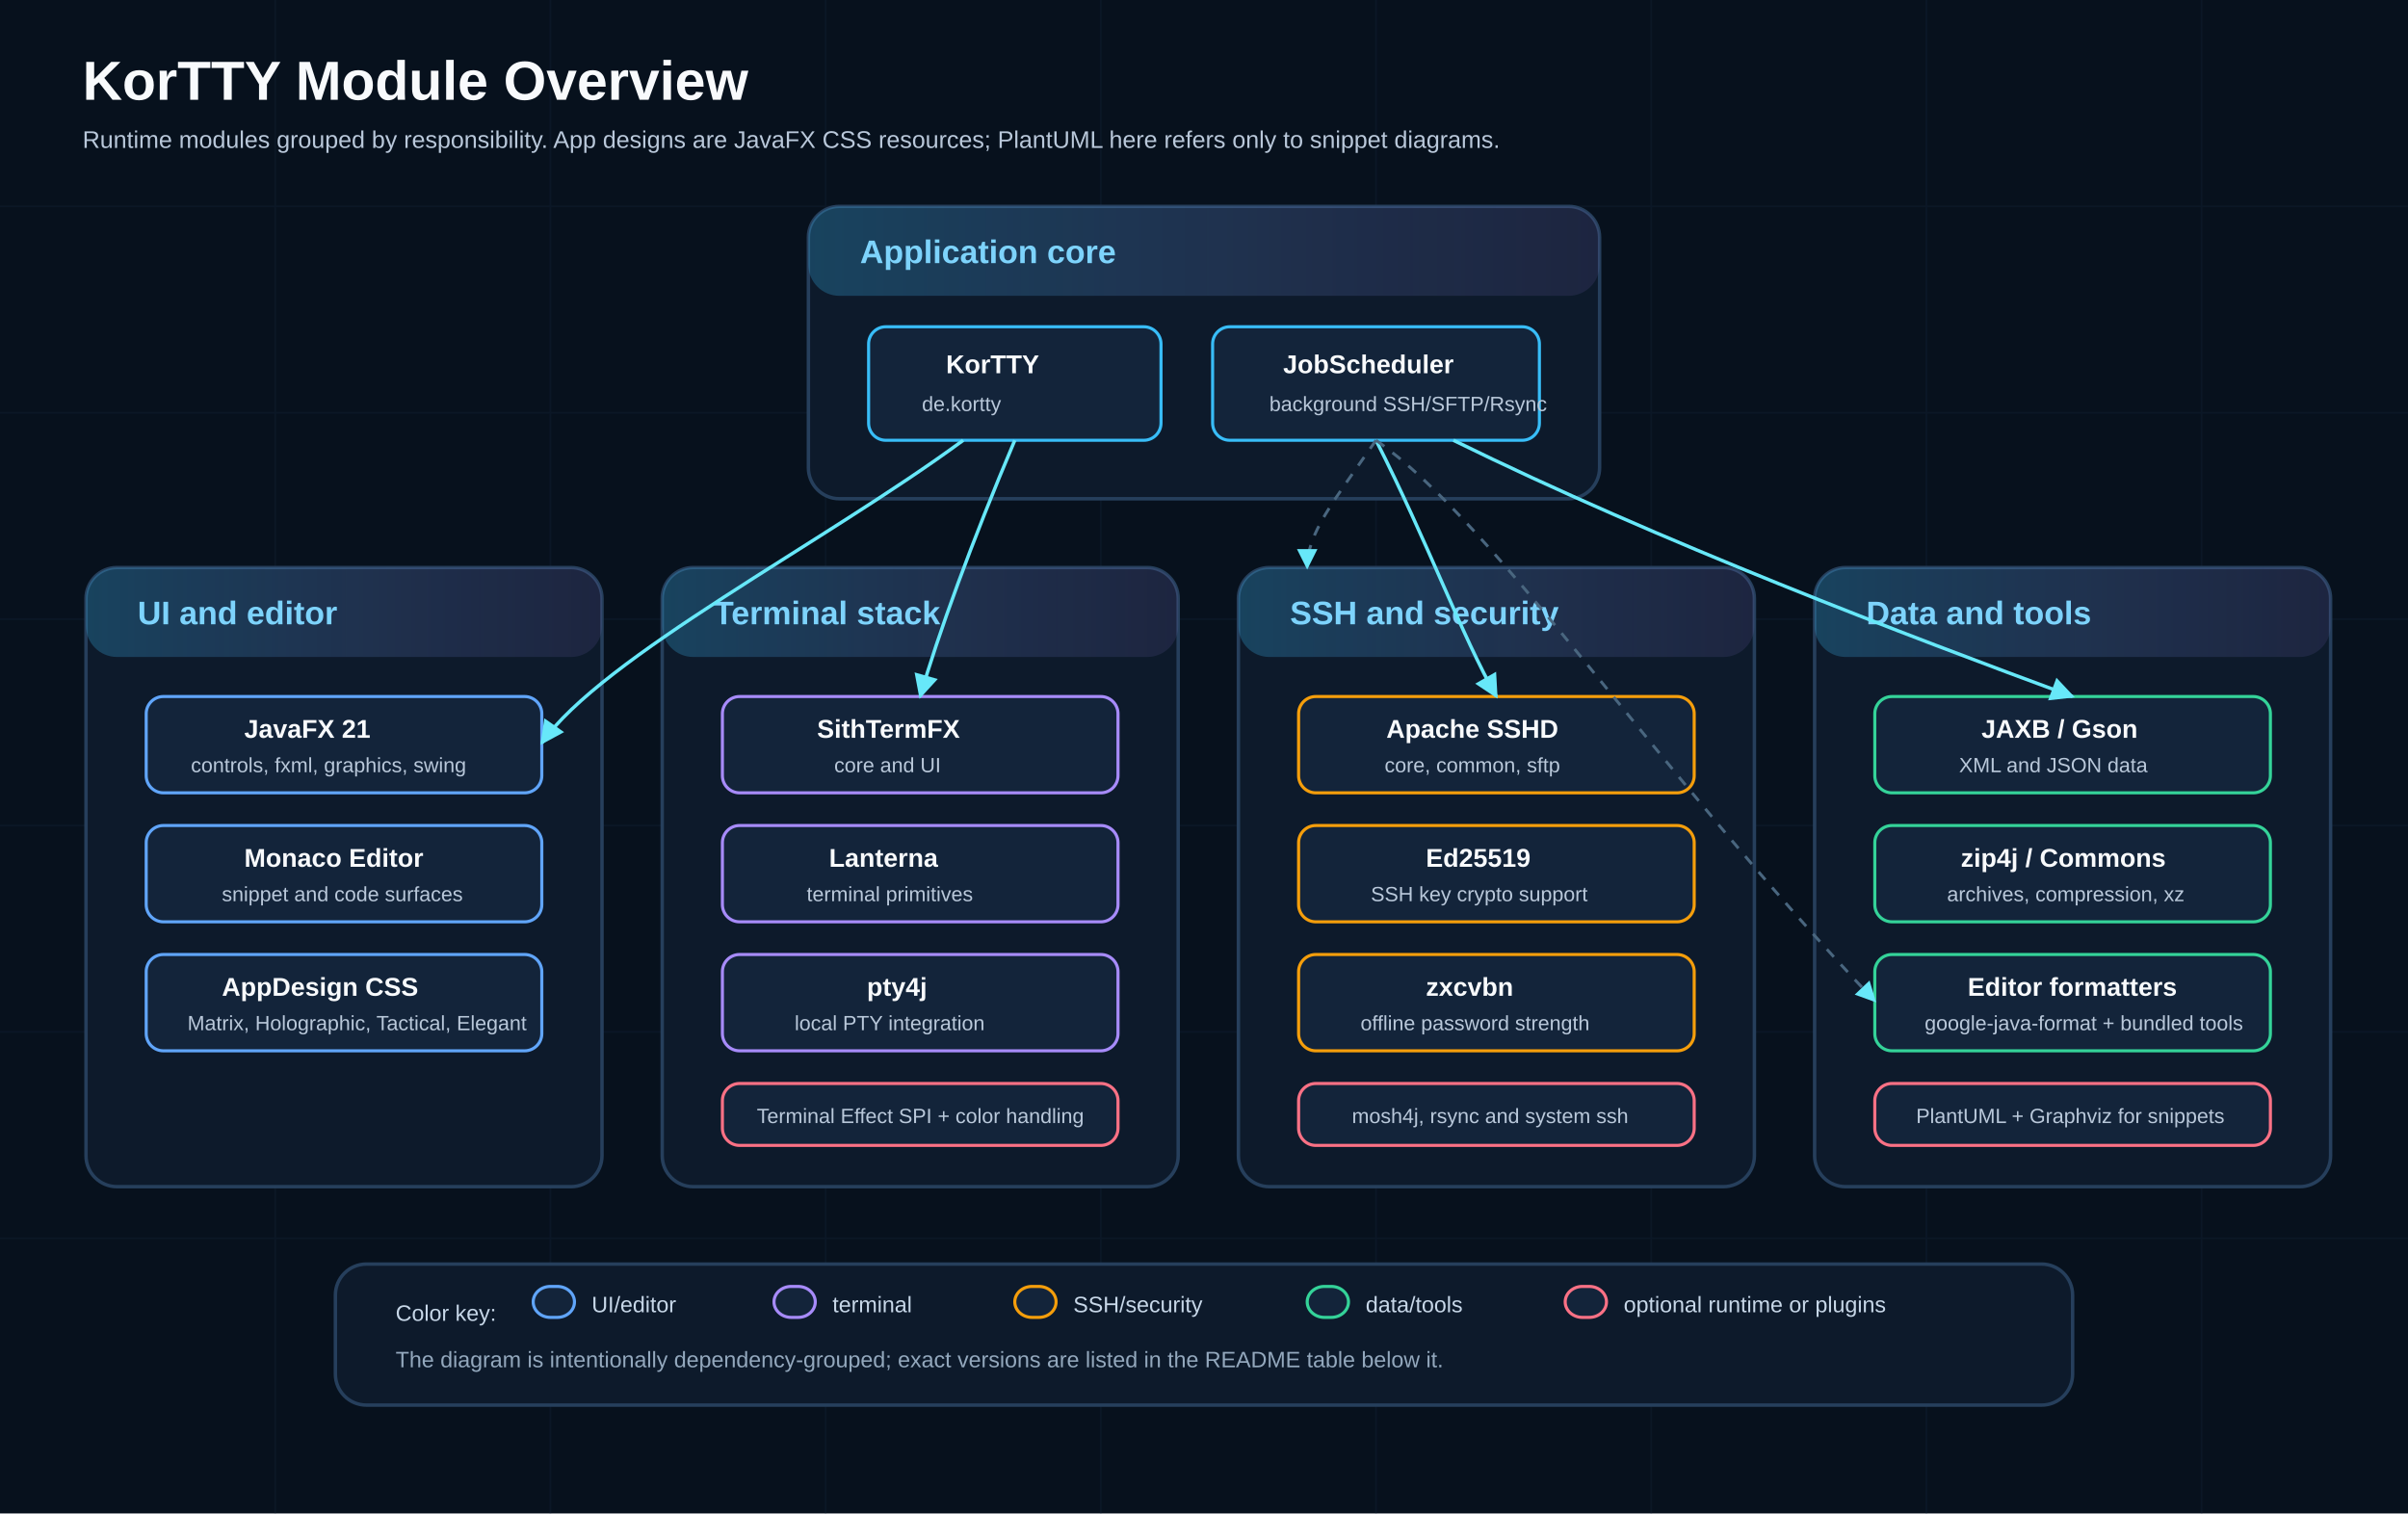
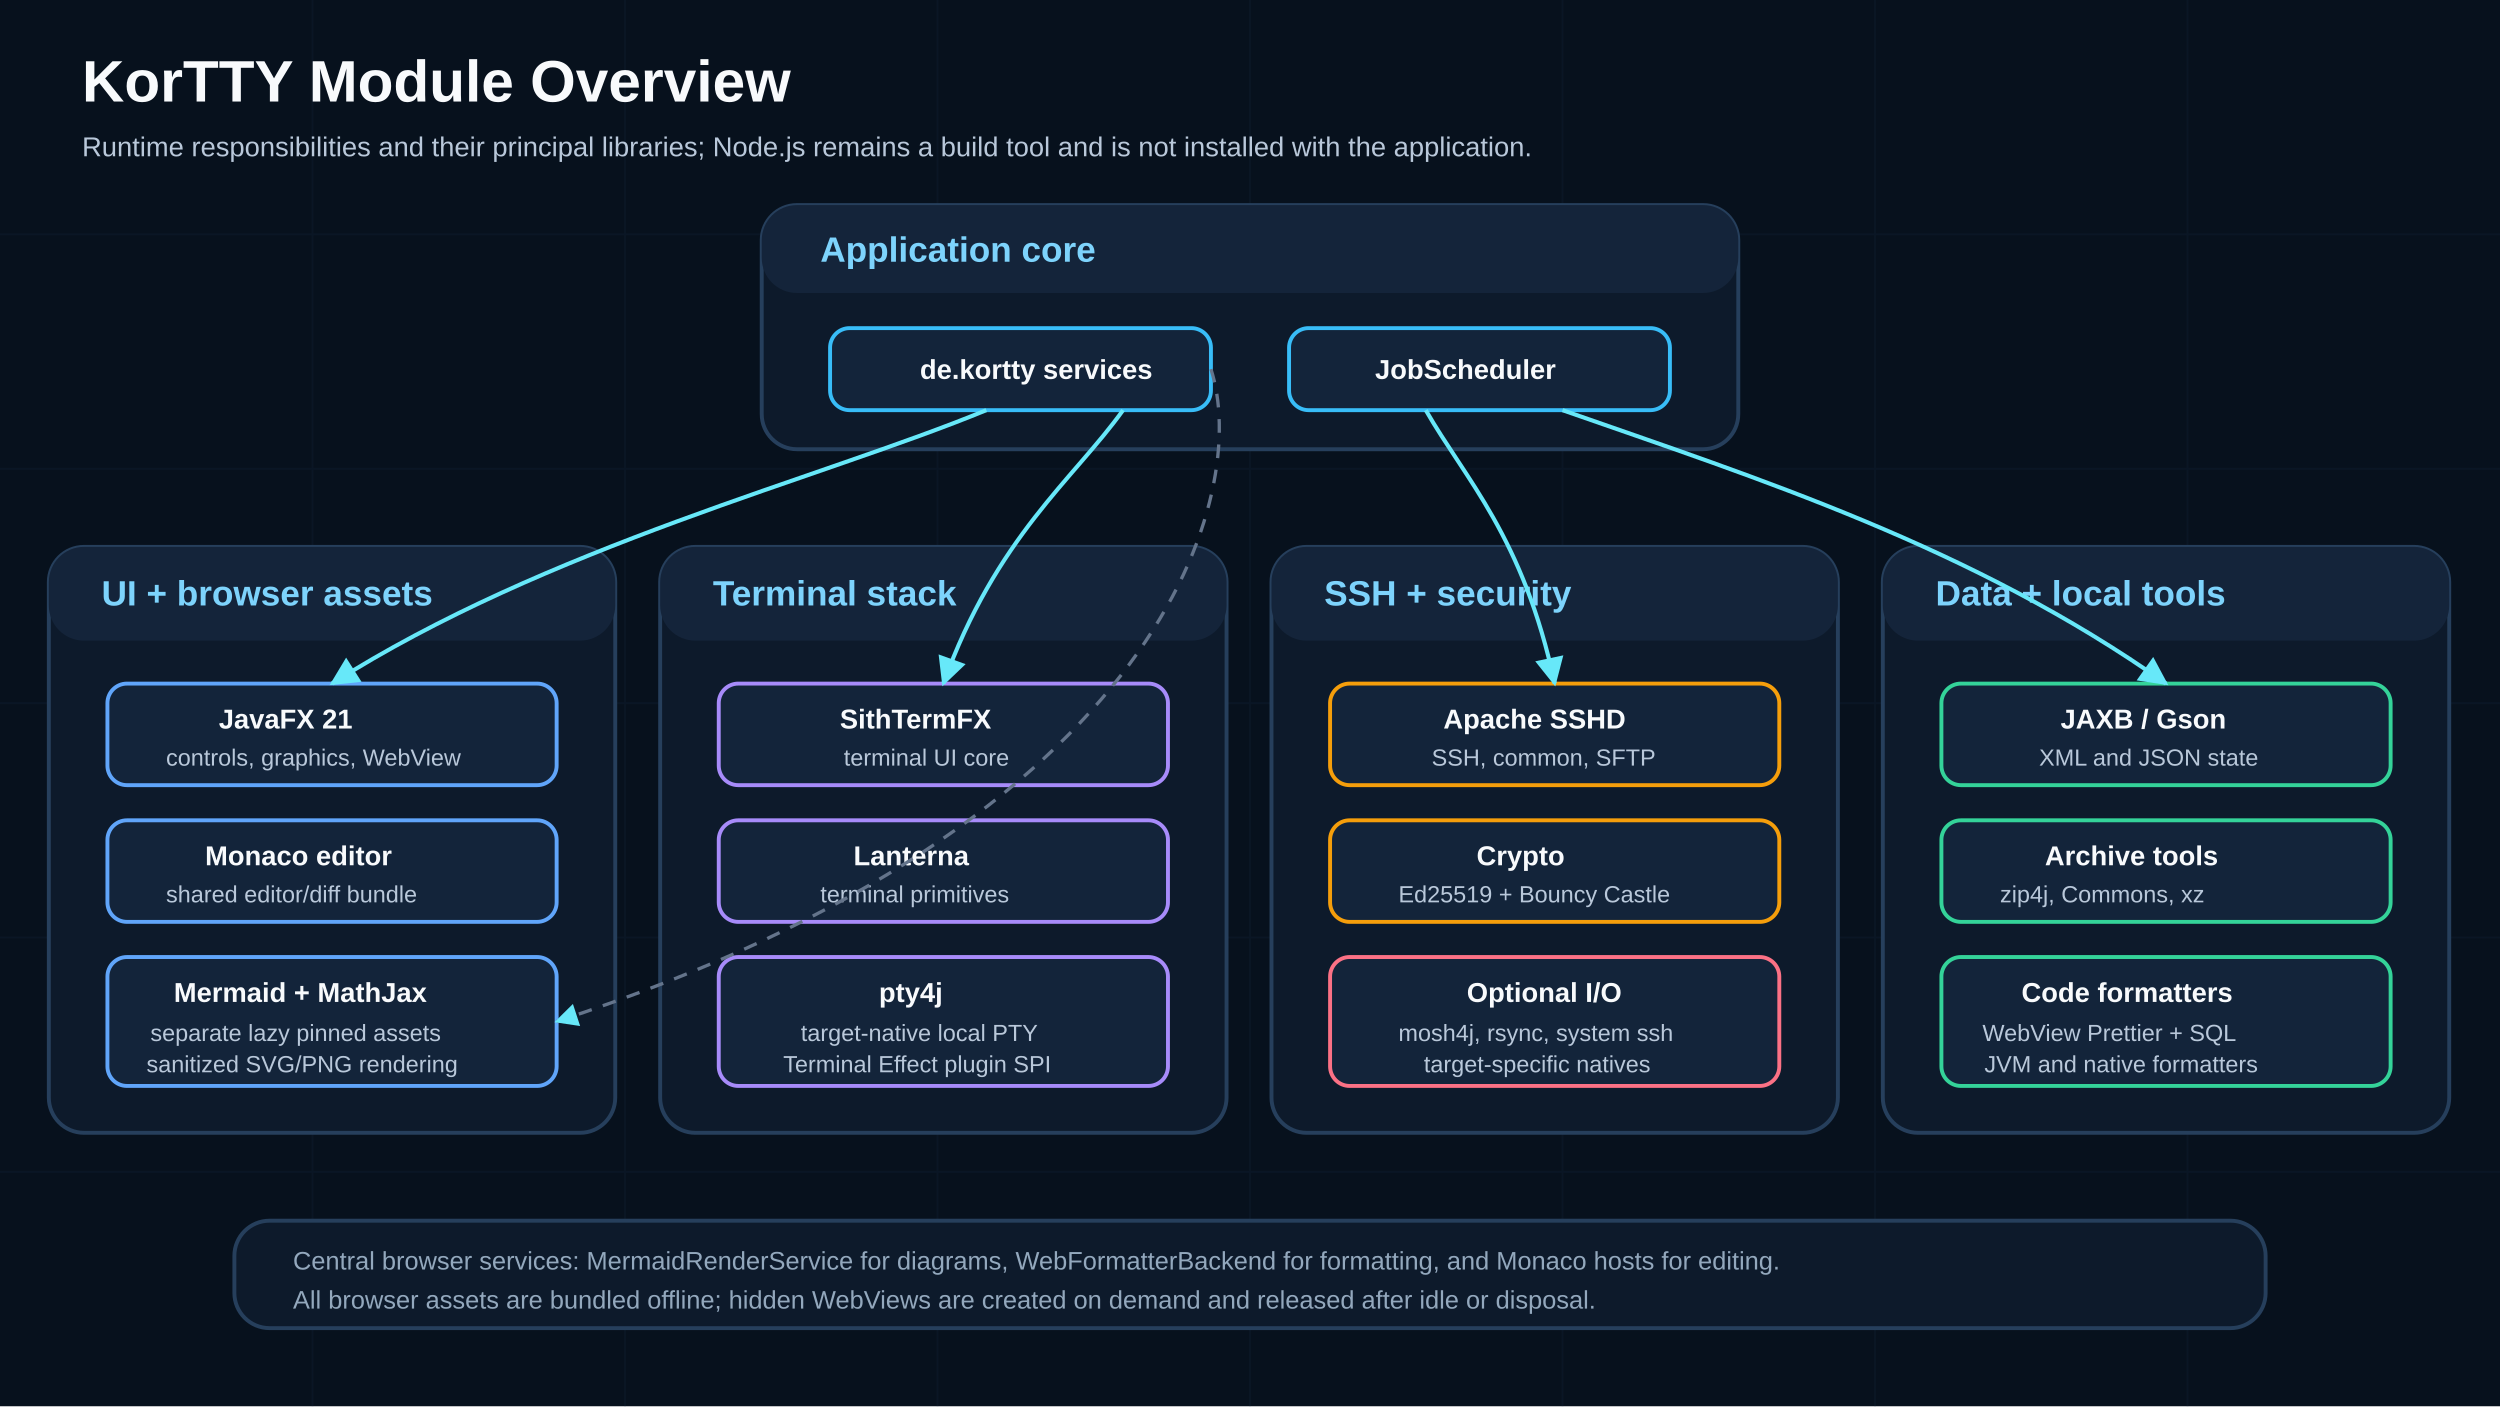
- <svg xmlns="http://www.w3.org/2000/svg" viewBox="0 0 1400 880" role="img" aria-labelledby="title desc">
+ <svg xmlns="http://www.w3.org/2000/svg" viewBox="0 0 1280 720" role="img" aria-labelledby="title desc">
  <defs>
    <marker id="arrow" viewBox="0 0 10 10" refX="9" refY="5" markerWidth="7" markerHeight="7" orient="auto-start-reverse">
      <path d="M 0 0 L 10 5 L 0 10 z" fill="#67e8f9" />
    </marker>
-     <linearGradient id="headerGlow" x1="0" y1="0" x2="1" y2="0">
-       <stop offset="0" stop-color="#38bdf8" stop-opacity="0.25" />
-       <stop offset="1" stop-color="#a78bfa" stop-opacity="0.1" />
-     </linearGradient>
    <style>
      text{font-family:Arial,Helvetica,sans-serif;fill:#e6f3ff;font-size:16px}
      .bg{fill:#07111d}
-       .grid{stroke:#13243a;stroke-width:1}
-       .title{font-size:32px;font-weight:700;fill:#f8fafc}
-       .subtitle{font-size:14px;fill:#b9c8da}
+       .grid{stroke:#14243a;stroke-width:1}
      .panel{fill:#0d1a2b;stroke:#263f5c;stroke-width:2;rx:18}
-       .panelHeader{fill:url(#headerGlow);stroke:#263f5c;stroke-width:0;rx:18}
-       .groupTitle{font-size:19px;font-weight:700;fill:#7dd3fc}
-       .box{fill:#13243a;stroke:#64748b;stroke-width:1.8;rx:10}
+       .header{fill:#14243a;rx:18}
+       .box{fill:#13243a;stroke:#64748b;stroke-width:2;rx:10}
      .core{stroke:#38bdf8}
      .ui{stroke:#60a5fa}
      .terminal{stroke:#a78bfa}
      .security{stroke:#f59e0b}
      .data{stroke:#34d399}
      .optional{stroke:#fb7185}
-       .label{font-size:15px;font-weight:700;fill:#f8fafc}
+       .title{font-size:30px;font-weight:700;fill:#f8fafc}
+       .subtitle{font-size:14px;fill:#b9c8da}
+       .panelTitle{font-size:18px;font-weight:700;fill:#7dd3fc}
+       .label{font-size:14px;font-weight:700;fill:#f8fafc}
      .detail{font-size:12px;fill:#b9c8da}
      .note{font-size:13px;fill:#93a8bd}
-       .line{stroke:#67e8f9;stroke-width:2;fill:none;marker-end:url(#arrow)}
-       .softLine{stroke:#49667f;stroke-width:1.7;fill:none;stroke-dasharray:6 6;marker-end:url(#arrow)}
-       .legend{font-size:13px;fill:#c7d7e8}
+       .line{stroke:#67e8f9;stroke-width:2.1;fill:none;marker-end:url(#arrow)}
+       .dash{stroke:#64748b;stroke-width:1.7;stroke-dasharray:7 6;fill:none;marker-end:url(#arrow)}
    </style>
  </defs>
-   <rect class="bg" width="1400" height="880" />
-   <path class="grid" d="M 0 120 H 1400 M 0 240 H 1400 M 0 360 H 1400 M 0 480 H 1400 M 0 600 H 1400 M 0 720 H 1400 M 160 0 V 880 M 320 0 V 880 M 480 0 V 880 M 640 0 V 880 M 800 0 V 880 M 960 0 V 880 M 1120 0 V 880 M 1280 0 V 880" opacity="0.32" />
-   <text class="title" x="48" y="58">KorTTY Module Overview</text>
-   <text class="subtitle" x="48" y="86">Runtime modules grouped by responsibility. App designs are JavaFX CSS resources; PlantUML here refers only to snippet diagrams.</text>
-   <rect class="panel" x="470" y="120" width="460" height="170" />
-   <rect class="panelHeader" x="470" y="120" width="460" height="52" />
-   <text class="groupTitle" x="500" y="153">Application core</text>
-   <rect class="box core" x="505" y="190" width="170" height="66" />
-   <text class="label" x="550" y="217">KorTTY</text>
-   <text class="detail" x="536" y="239">de.kortty</text>
-   <rect class="box core" x="705" y="190" width="190" height="66" />
-   <text class="label" x="746" y="217">JobScheduler</text>
-   <text class="detail" x="738" y="239">background SSH/SFTP/Rsync</text>
-   <rect class="panel" x="50" y="330" width="300" height="360" />
-   <rect class="panelHeader" x="50" y="330" width="300" height="52" />
-   <text class="groupTitle" x="80" y="363">UI and editor</text>
-   <rect class="box ui" x="85" y="405" width="230" height="56" />
-   <text class="label" x="142" y="429">JavaFX 21</text>
-   <text class="detail" x="111" y="449">controls, fxml, graphics, swing</text>
-   <rect class="box ui" x="85" y="480" width="230" height="56" />
-   <text class="label" x="142" y="504">Monaco Editor</text>
-   <text class="detail" x="129" y="524">snippet and code surfaces</text>
-   <rect class="box ui" x="85" y="555" width="230" height="56" />
-   <text class="label" x="129" y="579">AppDesign CSS</text>
-   <text class="detail" x="109" y="599">Matrix, Holographic, Tactical, Elegant</text>
-   <rect class="panel" x="385" y="330" width="300" height="360" />
-   <rect class="panelHeader" x="385" y="330" width="300" height="52" />
-   <text class="groupTitle" x="415" y="363">Terminal stack</text>
-   <rect class="box terminal" x="420" y="405" width="230" height="56" />
-   <text class="label" x="475" y="429">SithTermFX</text>
-   <text class="detail" x="485" y="449">core and UI</text>
-   <rect class="box terminal" x="420" y="480" width="230" height="56" />
-   <text class="label" x="482" y="504">Lanterna</text>
-   <text class="detail" x="469" y="524">terminal primitives</text>
-   <rect class="box terminal" x="420" y="555" width="230" height="56" />
-   <text class="label" x="504" y="579">pty4j</text>
-   <text class="detail" x="462" y="599">local PTY integration</text>
-   <rect class="box optional" x="420" y="630" width="230" height="36" />
-   <text class="detail" x="440" y="653">Terminal Effect SPI + color handling</text>
-   <rect class="panel" x="720" y="330" width="300" height="360" />
-   <rect class="panelHeader" x="720" y="330" width="300" height="52" />
-   <text class="groupTitle" x="750" y="363">SSH and security</text>
-   <rect class="box security" x="755" y="405" width="230" height="56" />
-   <text class="label" x="806" y="429">Apache SSHD</text>
-   <text class="detail" x="805" y="449">core, common, sftp</text>
-   <rect class="box security" x="755" y="480" width="230" height="56" />
-   <text class="label" x="829" y="504">Ed25519</text>
-   <text class="detail" x="797" y="524">SSH key crypto support</text>
-   <rect class="box security" x="755" y="555" width="230" height="56" />
-   <text class="label" x="829" y="579">zxcvbn</text>
-   <text class="detail" x="791" y="599">offline password strength</text>
-   <rect class="box optional" x="755" y="630" width="230" height="36" />
-   <text class="detail" x="786" y="653">mosh4j, rsync and system ssh</text>
-   <rect class="panel" x="1055" y="330" width="300" height="360" />
-   <rect class="panelHeader" x="1055" y="330" width="300" height="52" />
-   <text class="groupTitle" x="1085" y="363">Data and tools</text>
-   <rect class="box data" x="1090" y="405" width="230" height="56" />
-   <text class="label" x="1152" y="429">JAXB / Gson</text>
-   <text class="detail" x="1139" y="449">XML and JSON data</text>
-   <rect class="box data" x="1090" y="480" width="230" height="56" />
-   <text class="label" x="1140" y="504">zip4j / Commons</text>
-   <text class="detail" x="1132" y="524">archives, compression, xz</text>
-   <rect class="box data" x="1090" y="555" width="230" height="56" />
-   <text class="label" x="1144" y="579">Editor formatters</text>
-   <text class="detail" x="1119" y="599">google-java-format + bundled tools</text>
-   <rect class="box optional" x="1090" y="630" width="230" height="36" />
-   <text class="detail" x="1114" y="653">PlantUML + Graphviz for snippets</text>
-   <path class="line" d="M 560 256 C 480 315 350 382 315 432" />
-   <path class="line" d="M 590 256 C 565 315 545 370 535 405" />
-   <path class="line" d="M 800 256 C 830 315 850 370 870 405" />
-   <path class="line" d="M 845 256 C 965 315 1110 370 1205 405" />
-   <path class="softLine" d="M 800 256 C 775 292 760 310 760 330" />
-   <path class="softLine" d="M 800 256 C 870 305 960 445 1090 582" />
-   <rect class="panel" x="195" y="735" width="1010" height="82" />
-   <text class="legend" x="230" y="768">Color key:</text>
-   <rect class="box ui" x="310" y="748" width="24" height="18" />
-   <text class="legend" x="344" y="763">UI/editor</text>
-   <rect class="box terminal" x="450" y="748" width="24" height="18" />
-   <text class="legend" x="484" y="763">terminal</text>
-   <rect class="box security" x="590" y="748" width="24" height="18" />
-   <text class="legend" x="624" y="763">SSH/security</text>
-   <rect class="box data" x="760" y="748" width="24" height="18" />
-   <text class="legend" x="794" y="763">data/tools</text>
-   <rect class="box optional" x="910" y="748" width="24" height="18" />
-   <text class="legend" x="944" y="763">optional runtime or plugins</text>
-   <text class="note" x="230" y="795">The diagram is intentionally dependency-grouped; exact versions are listed in the README table below it.</text>
+   <rect class="bg" width="1280" height="720" />
+   <path class="grid" d="M 0 120 H 1280 M 0 240 H 1280 M 0 360 H 1280 M 0 480 H 1280 M 0 600 H 1280 M 160 0 V 720 M 320 0 V 720 M 480 0 V 720 M 640 0 V 720 M 800 0 V 720 M 960 0 V 720 M 1120 0 V 720" opacity="0.25" />
+   <text class="title" x="42" y="52">KorTTY Module Overview</text>
+   <text class="subtitle" x="42" y="80">Runtime responsibilities and their principal libraries; Node.js remains a build tool and is not installed with the application.</text>
+   <rect class="panel" x="390" y="105" width="500" height="125" />
+   <rect class="header" x="390" y="105" width="500" height="45" />
+   <text class="panelTitle" x="420" y="134">Application core</text>
+   <rect class="box core" x="425" y="168" width="195" height="42" />
+   <text class="label" x="471" y="194">de.kortty services</text>
+   <rect class="box core" x="660" y="168" width="195" height="42" />
+   <text class="label" x="704" y="194">JobScheduler</text>
+   <rect class="panel" x="25" y="280" width="290" height="300" />
+   <rect class="header" x="25" y="280" width="290" height="48" />
+   <text class="panelTitle" x="52" y="310">UI + browser assets</text>
+   <rect class="box ui" x="55" y="350" width="230" height="52" />
+   <text class="label" x="112" y="373">JavaFX 21</text>
+   <text class="detail" x="85" y="392">controls, graphics, WebView</text>
+   <rect class="box ui" x="55" y="420" width="230" height="52" />
+   <text class="label" x="105" y="443">Monaco editor</text>
+   <text class="detail" x="85" y="462">shared editor/diff bundle</text>
+   <rect class="box ui" x="55" y="490" width="230" height="66" />
+   <text class="label" x="89" y="513">Mermaid + MathJax</text>
+   <text class="detail" x="77" y="533">separate lazy pinned assets</text>
+   <text class="detail" x="75" y="549">sanitized SVG/PNG rendering</text>
+   <rect class="panel" x="338" y="280" width="290" height="300" />
+   <rect class="header" x="338" y="280" width="290" height="48" />
+   <text class="panelTitle" x="365" y="310">Terminal stack</text>
+   <rect class="box terminal" x="368" y="350" width="230" height="52" />
+   <text class="label" x="430" y="373">SithTermFX</text>
+   <text class="detail" x="432" y="392">terminal UI core</text>
+   <rect class="box terminal" x="368" y="420" width="230" height="52" />
+   <text class="label" x="437" y="443">Lanterna</text>
+   <text class="detail" x="420" y="462">terminal primitives</text>
+   <rect class="box terminal" x="368" y="490" width="230" height="66" />
+   <text class="label" x="450" y="513">pty4j</text>
+   <text class="detail" x="410" y="533">target-native local PTY</text>
+   <text class="detail" x="401" y="549">Terminal Effect plugin SPI</text>
+   <rect class="panel" x="651" y="280" width="290" height="300" />
+   <rect class="header" x="651" y="280" width="290" height="48" />
+   <text class="panelTitle" x="678" y="310">SSH + security</text>
+   <rect class="box security" x="681" y="350" width="230" height="52" />
+   <text class="label" x="739" y="373">Apache SSHD</text>
+   <text class="detail" x="733" y="392">SSH, common, SFTP</text>
+   <rect class="box security" x="681" y="420" width="230" height="52" />
+   <text class="label" x="756" y="443">Crypto</text>
+   <text class="detail" x="716" y="462">Ed25519 + Bouncy Castle</text>
+   <rect class="box optional" x="681" y="490" width="230" height="66" />
+   <text class="label" x="751" y="513">Optional I/O</text>
+   <text class="detail" x="716" y="533">mosh4j, rsync, system ssh</text>
+   <text class="detail" x="729" y="549">target-specific natives</text>
+   <rect class="panel" x="964" y="280" width="290" height="300" />
+   <rect class="header" x="964" y="280" width="290" height="48" />
+   <text class="panelTitle" x="991" y="310">Data + local tools</text>
+   <rect class="box data" x="994" y="350" width="230" height="52" />
+   <text class="label" x="1055" y="373">JAXB / Gson</text>
+   <text class="detail" x="1044" y="392">XML and JSON state</text>
+   <rect class="box data" x="994" y="420" width="230" height="52" />
+   <text class="label" x="1047" y="443">Archive tools</text>
+   <text class="detail" x="1024" y="462">zip4j, Commons, xz</text>
+   <rect class="box data" x="994" y="490" width="230" height="66" />
+   <text class="label" x="1035" y="513">Code formatters</text>
+   <text class="detail" x="1015" y="533">WebView Prettier + SQL</text>
+   <text class="detail" x="1016" y="549">JVM and native formatters</text>
+   <path class="line" d="M 505 210 C 420 245 280 280 170 350" />
+   <path class="line" d="M 575 210 C 550 245 510 275 483 350" />
+   <path class="line" d="M 730 210 C 750 245 780 275 796 350" />
+   <path class="line" d="M 800 210 C 900 245 1010 280 1109 350" />
+   <path class="dash" d="M 620 189 C 640 250 600 420 285 523" />
+   <rect class="panel" x="120" y="625" width="1040" height="55" />
+   <text class="note" x="150" y="650">Central browser services: MermaidRenderService for diagrams, WebFormatterBackend for formatting, and Monaco hosts for editing.</text>
+   <text class="note" x="150" y="670">All browser assets are bundled offline; hidden WebViews are created on demand and released after idle or disposal.</text>
</svg>
